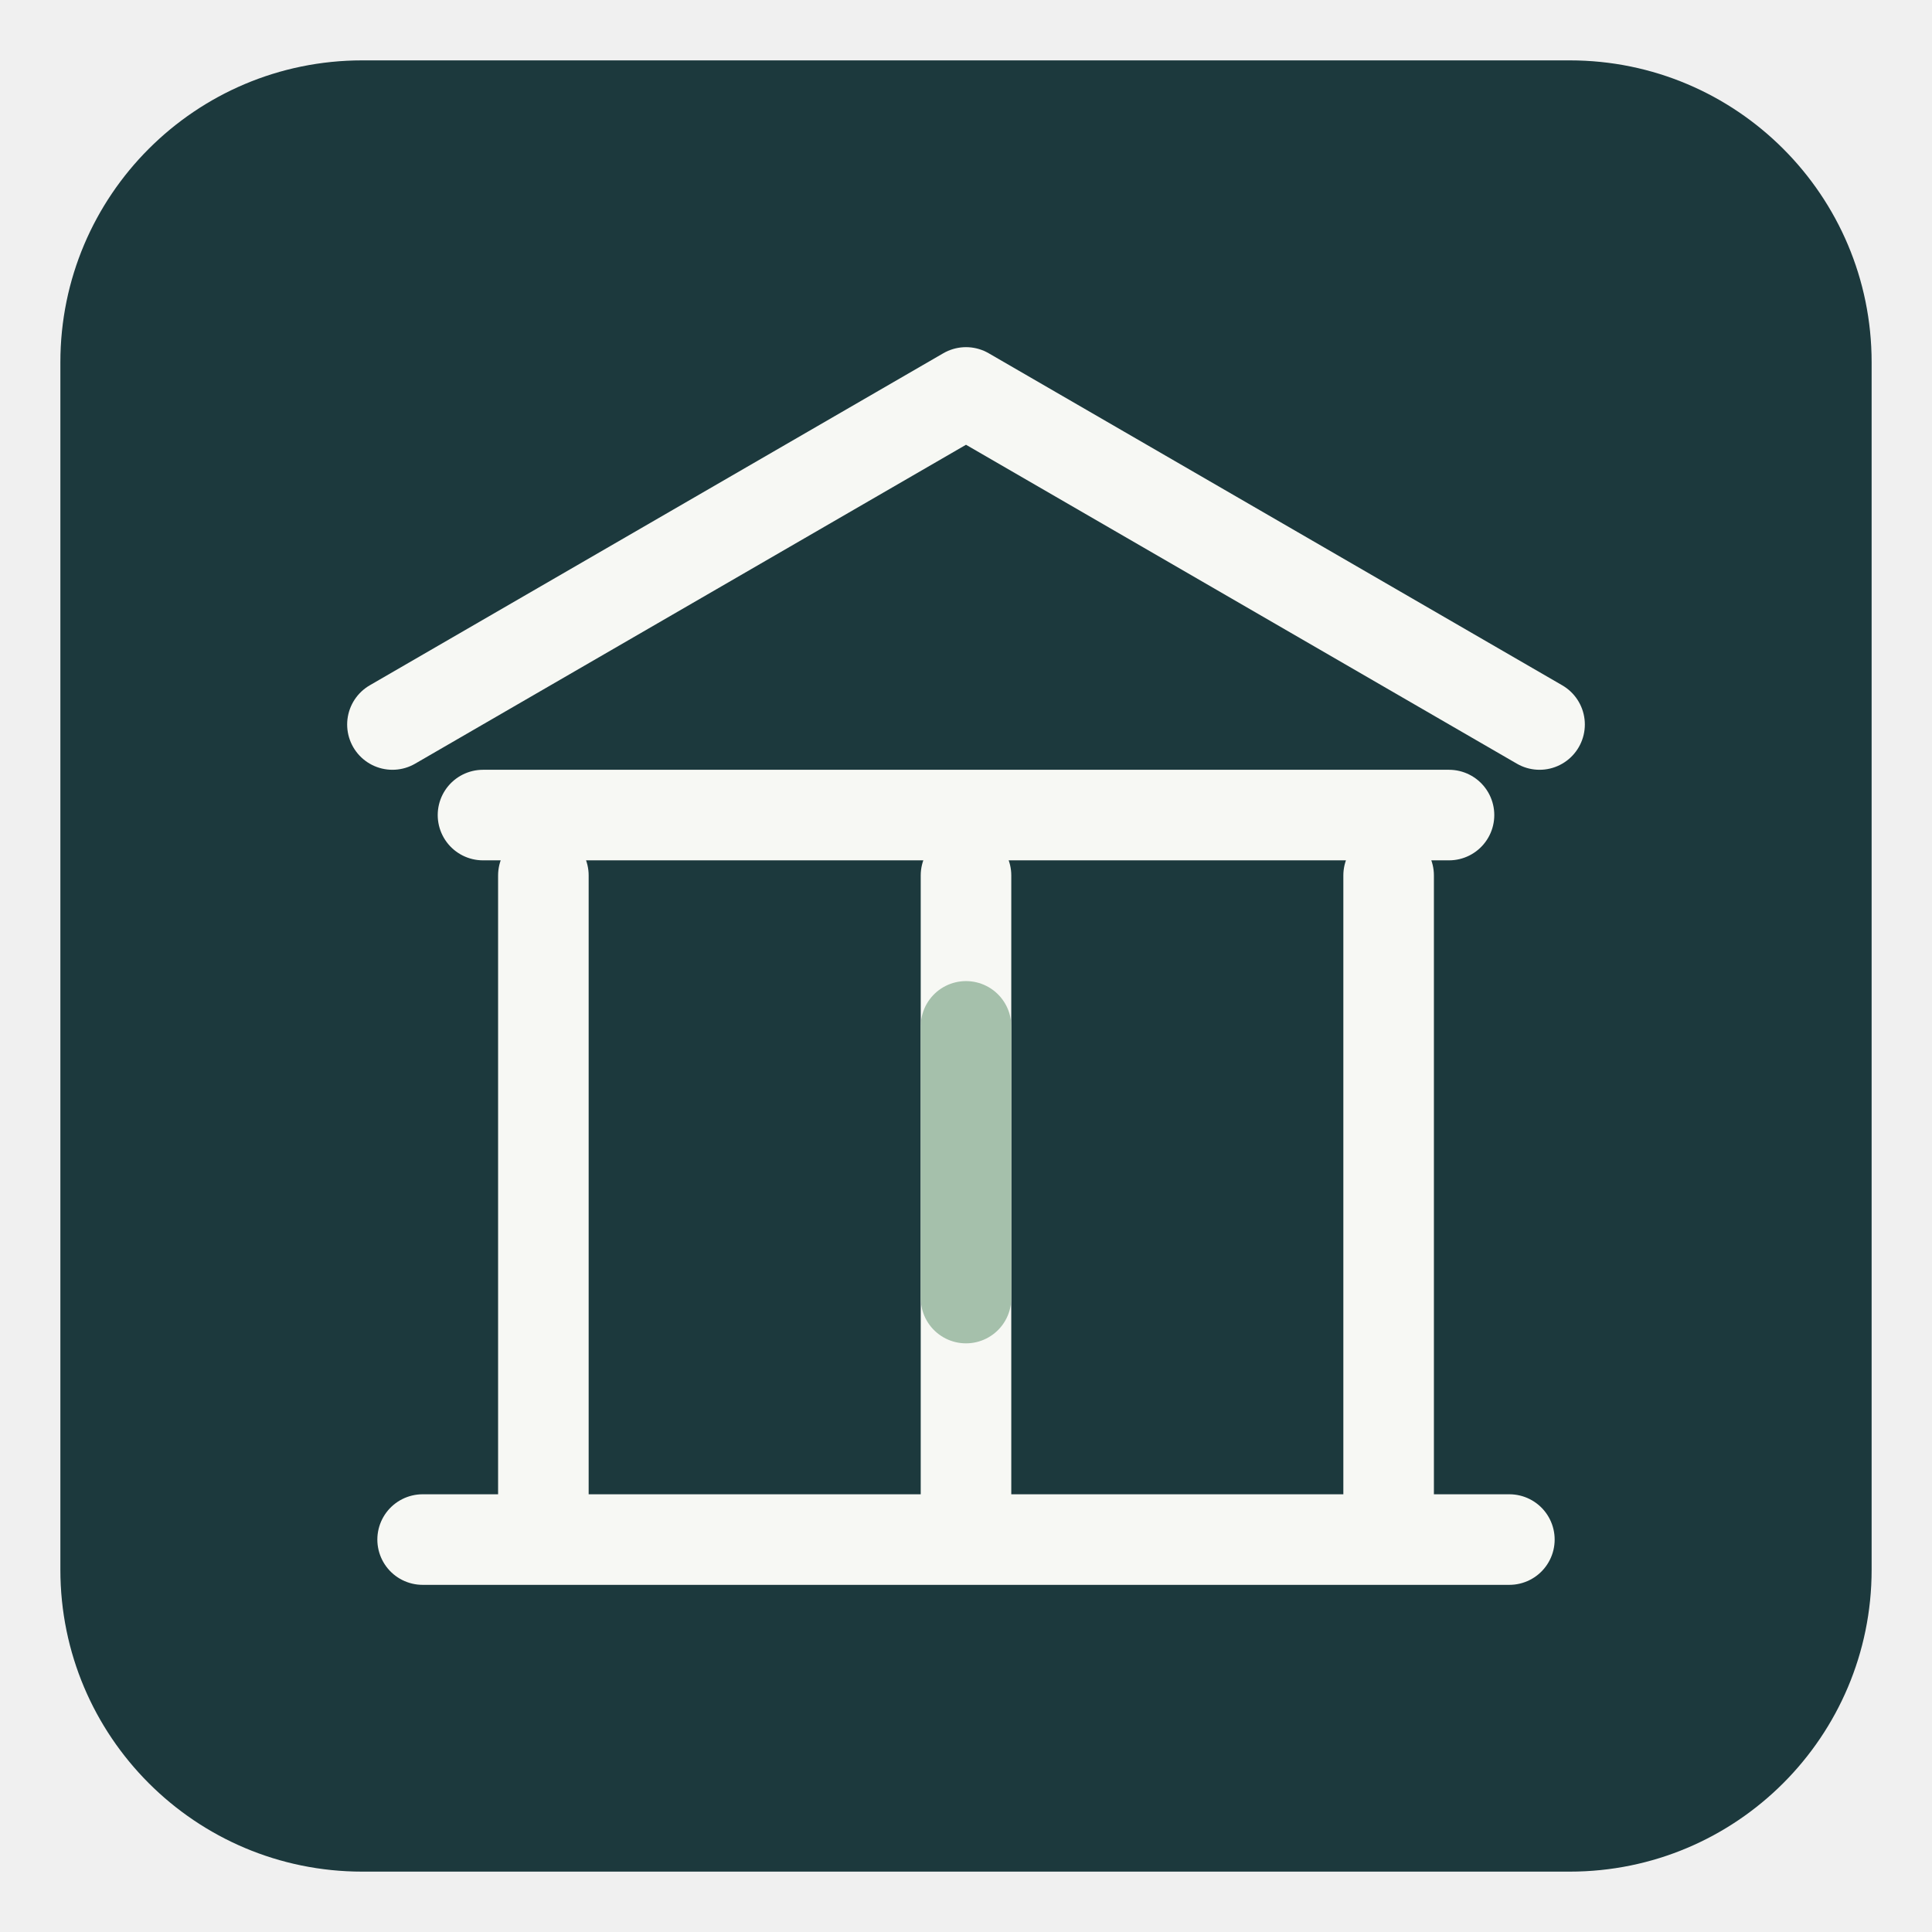
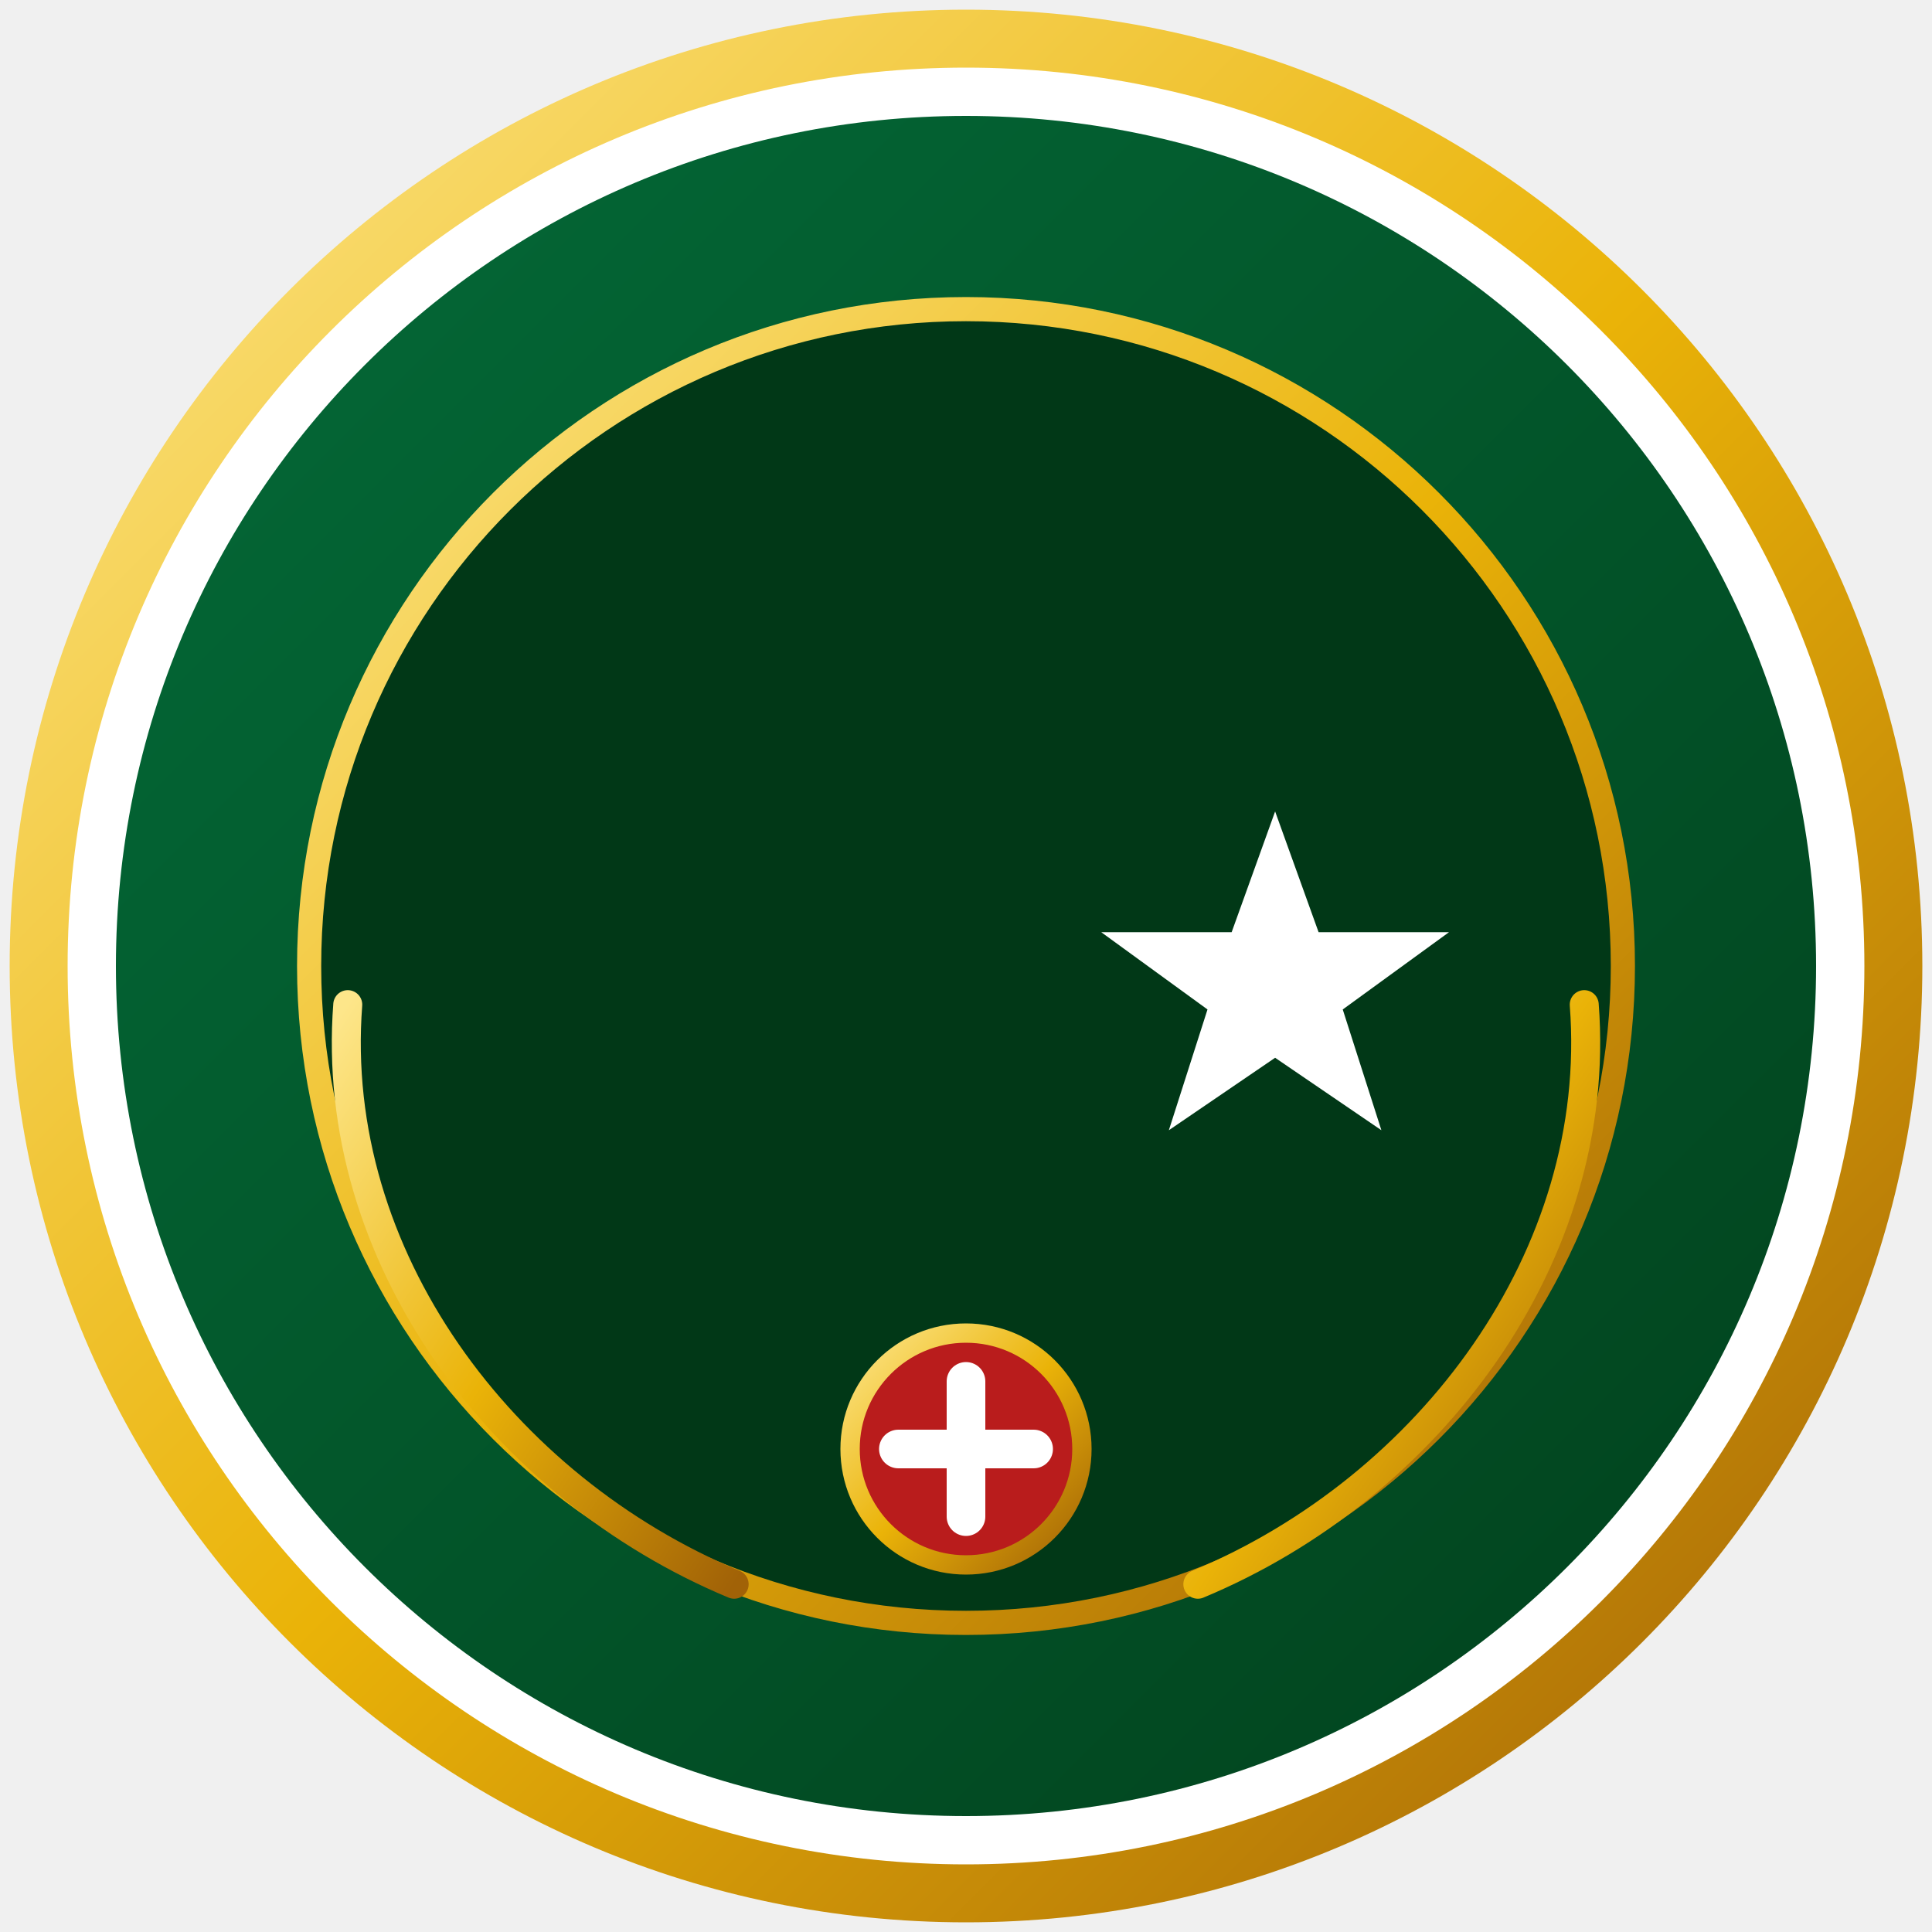
- <svg xmlns="http://www.w3.org/2000/svg" viewBox="0 0 64 64" role="img" aria-labelledby="title">
-   <rect x="2" y="2" width="60" height="60" rx="10" fill="#1c393d" />
-   <path d="M13 24 32 13l19 11M16 27h32M18 29v21M32 29v21M46 29v21M14 51h36" fill="none" stroke="#f7f8f4" stroke-linecap="round" stroke-linejoin="round" stroke-width="3" />
-   <path d="M32 34v9" stroke="#a5c0ab" stroke-linecap="round" stroke-width="3" />
+ <svg xmlns="http://www.w3.org/2000/svg" viewBox="0 0 200 200" role="img" aria-label="Derajat Shuhada Family Healthcare Initiative">
+   <defs>
+     <linearGradient id="ds-green" x1="0" y1="0" x2="1" y2="1">
+       <stop offset="0" stop-color="#046a38" />
+       <stop offset="1" stop-color="#01411c" />
+     </linearGradient>
+     <linearGradient id="ds-gold" x1="0" y1="0" x2="1" y2="1">
+       <stop offset="0" stop-color="#fde68a" />
+       <stop offset="0.5" stop-color="#eab308" />
+       <stop offset="1" stop-color="#a16207" />
+     </linearGradient>
+   </defs>
+   <circle cx="100" cy="100" r="96" fill="#ffffff" stroke="url(#ds-gold)" stroke-width="6" />
+   <circle cx="100" cy="100" r="88" fill="url(#ds-green)" />
+   <circle cx="100" cy="100" r="68" fill="#013817" stroke="url(#ds-gold)" stroke-width="2.5" />
+   <path d="M118 52 A46 46 0 1 0 118 148 A38 38 0 1 1 118 52 Z" fill="#ffffff" />
+   <polygon points="132,84 136.5,96.5 150,96.5 139,104.5 143,117 132,109.5 121,117 125,104.5 114,96.5 127.5,96.5" fill="#ffffff" />
+   <circle cx="100" cy="150" r="12" fill="#b91c1c" stroke="url(#ds-gold)" stroke-width="2" />
+   <path d="M93 150 H107 M100 143 V157" stroke="#ffffff" stroke-width="4" stroke-linecap="round" />
+   <path d="M36 104 C34 130 52 154 76 164" fill="none" stroke="url(#ds-gold)" stroke-width="3" stroke-linecap="round" />
+   <path d="M164 104 C166 130 148 154 124 164" fill="none" stroke="url(#ds-gold)" stroke-width="3" stroke-linecap="round" />
</svg>
